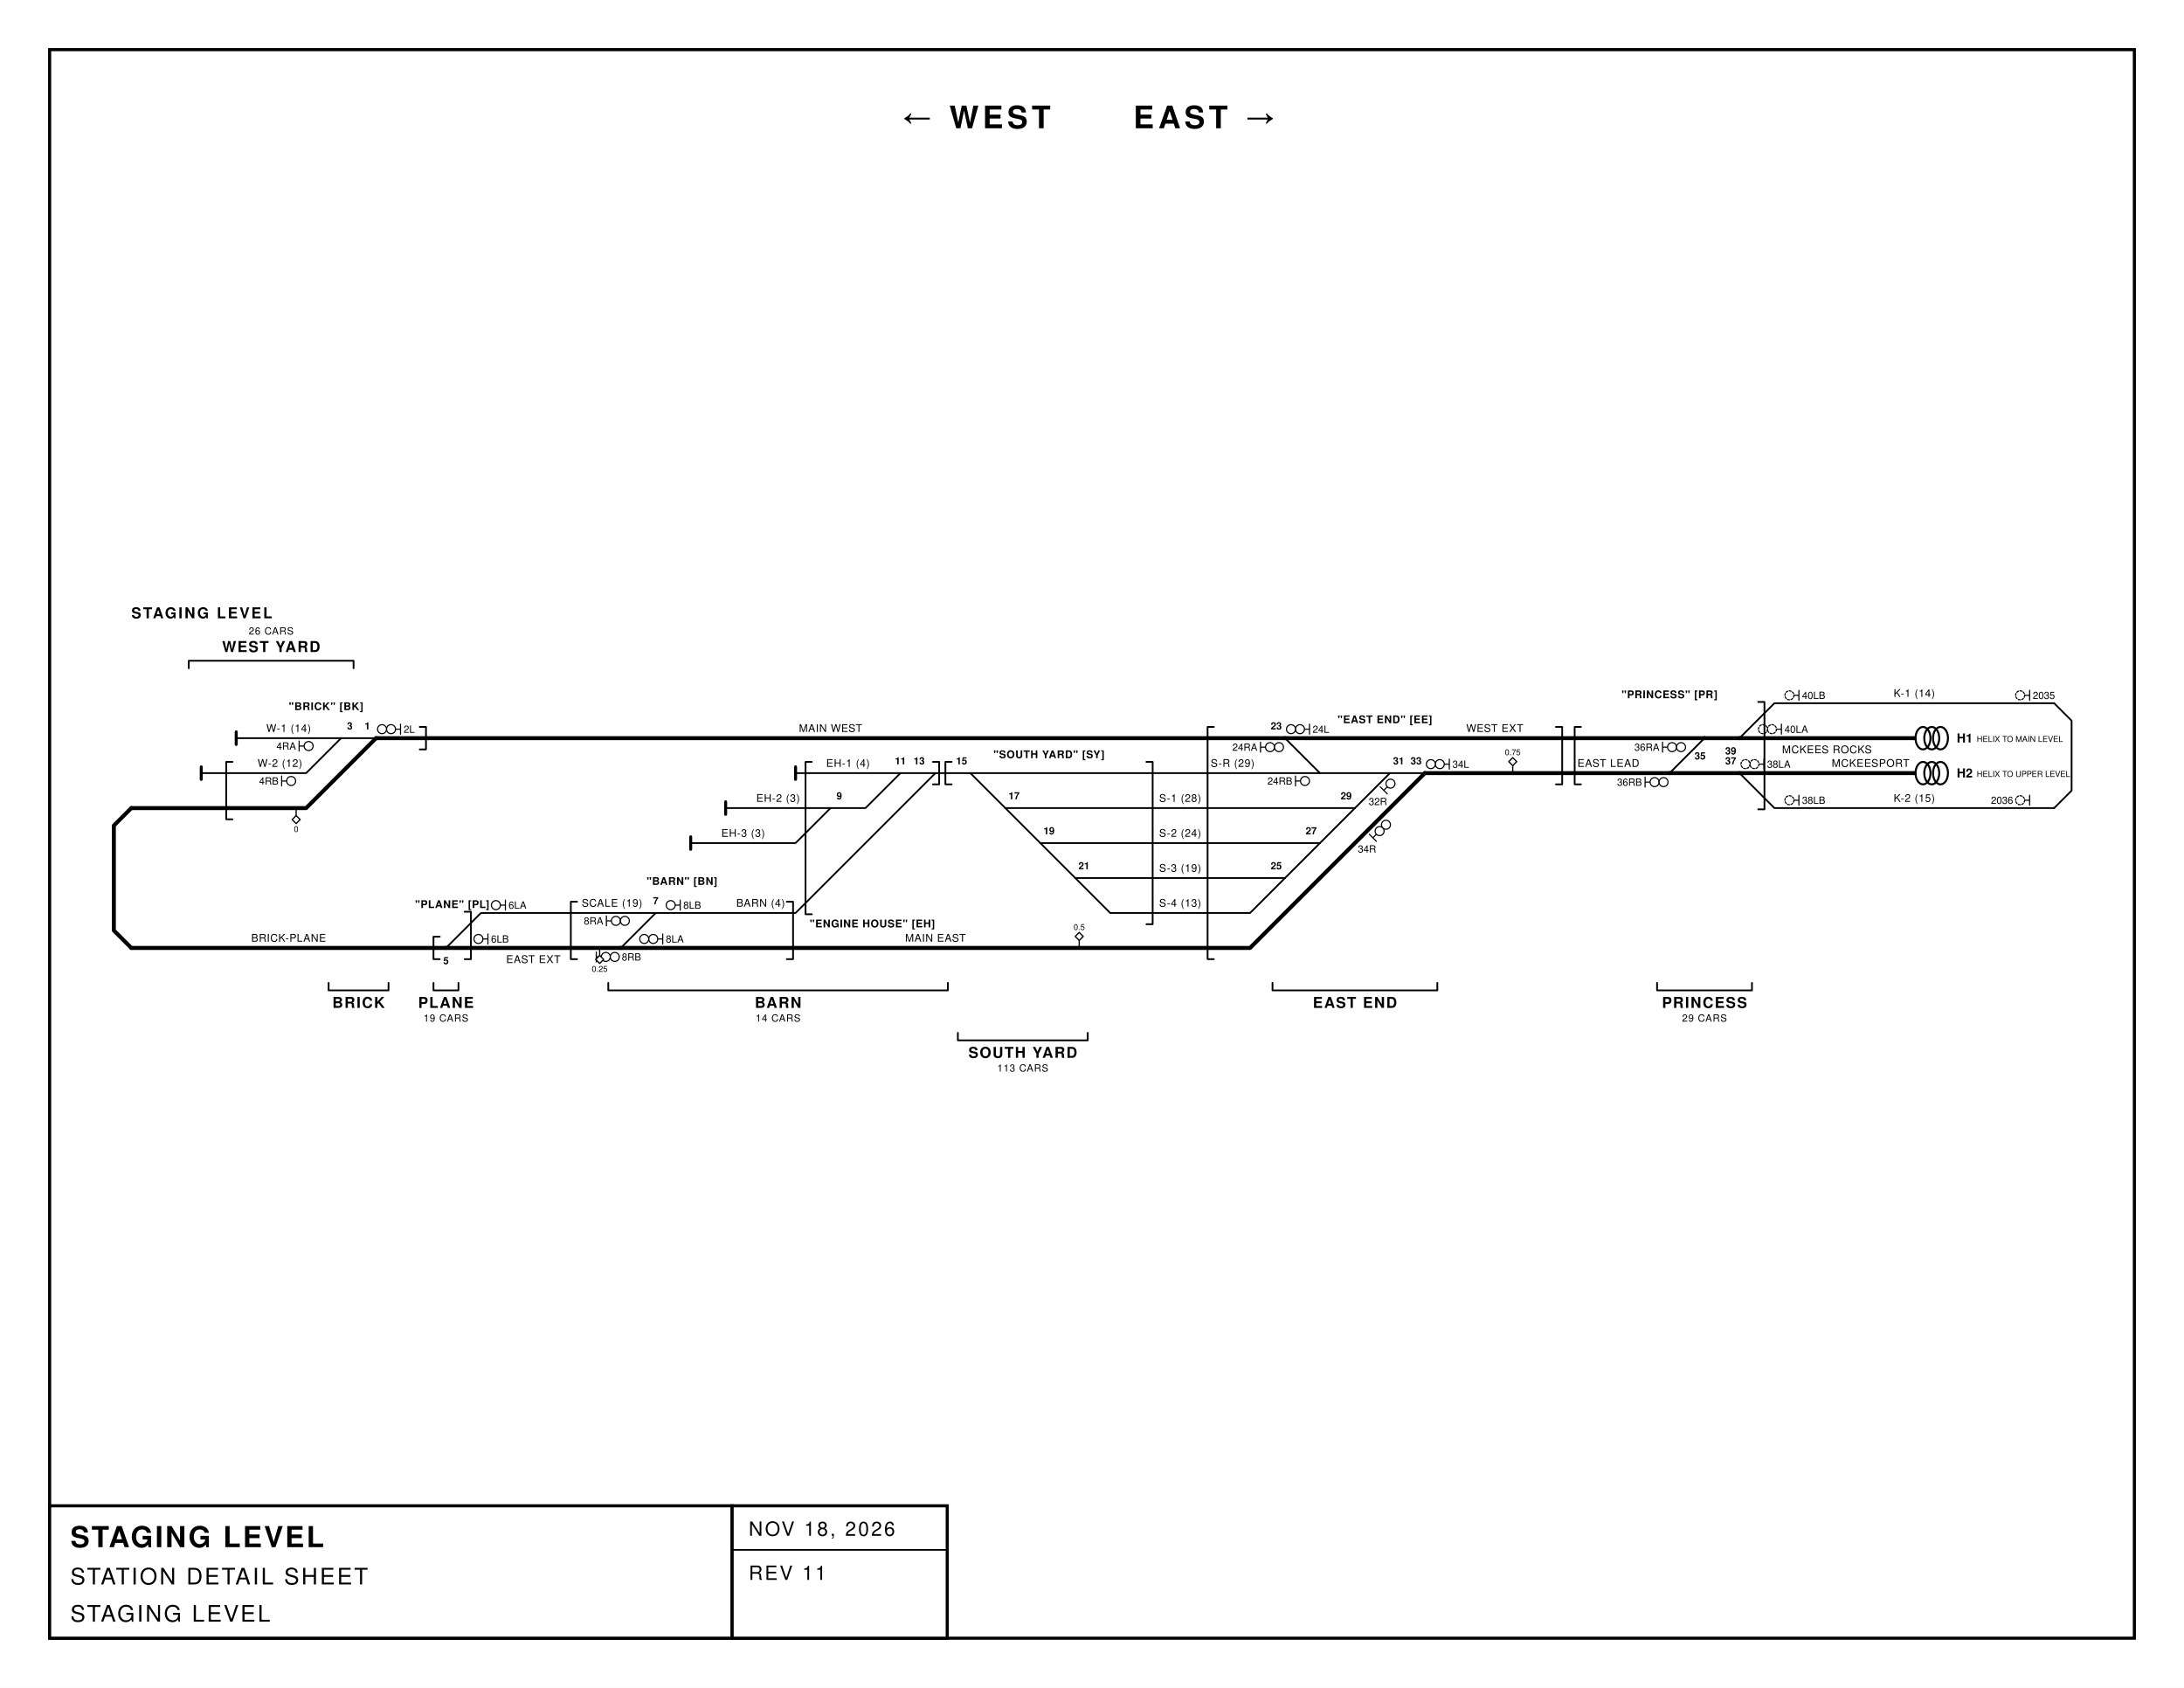
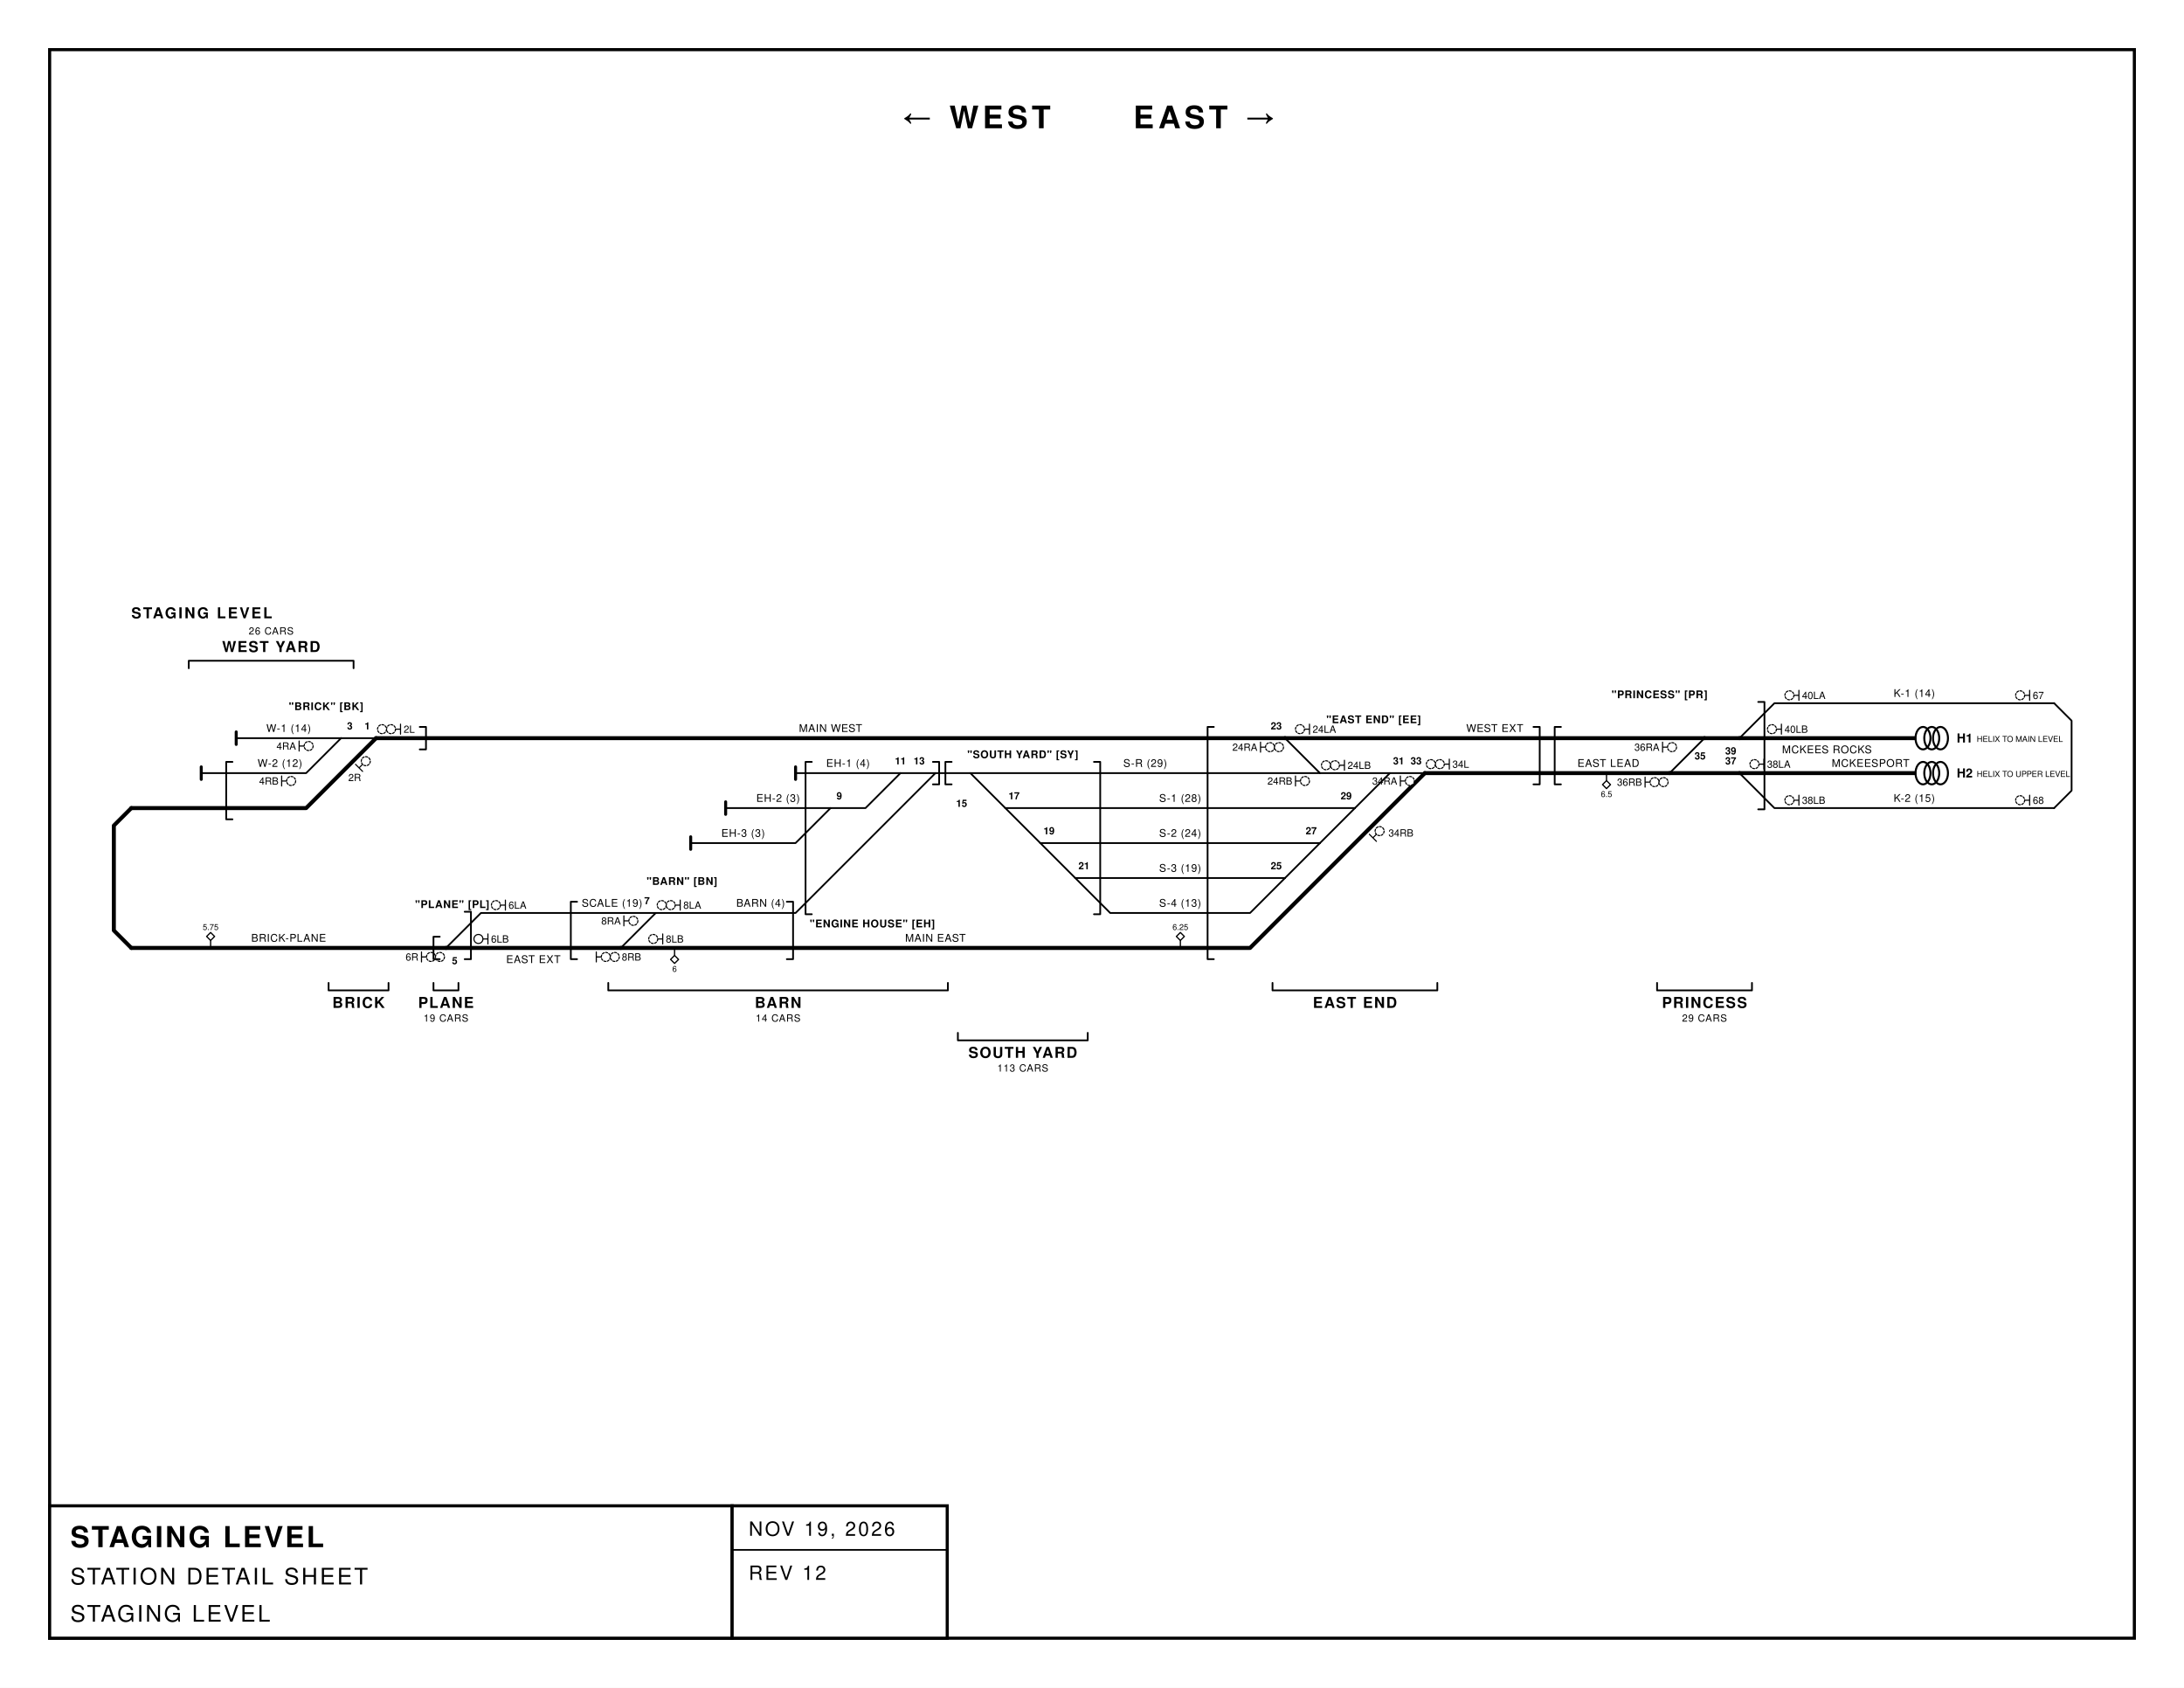
<svg xmlns="http://www.w3.org/2000/svg" viewBox="0 0 1056 816" width="1056" height="816" font-family="'Helvetica Neue',Helvetica,Arial,sans-serif">
  <rect width="1056" height="816" fill="#fff" />
  <rect x="24" y="24" width="1008" height="768" fill="none" stroke="#000" stroke-width="1.5" />
  <g transform="translate(63.5,296.5) scale(0.6037)" fill="none" stroke="#000" stroke-linecap="round" stroke-linejoin="round">
    <path d="M1008.0,128.0 L1036.0,128.0" stroke-width="1.4" />
    <path d="M952.0,128.0 L1008.0,128.0" stroke-width="1.4" />
    <path d="M1260.0,100.0 L1288.0,100.0" stroke-width="3.2" />
    <path d="M924.0,100.0 L1260.0,100.0" stroke-width="3.2" />
    <path d="M1232.0,128.0 L1260.0,100.0" stroke-width="1.4" />
    <path d="M1288.0,100.0 L1428.0,100.0" stroke-width="3.2" />
    <path d="M1288.0,100.0 L1316.0,72.0 L1540.0,72.0" stroke-width="1.4" />
    <path d="M1288.0,128.0 L1316.0,156.0 L1540.0,156.0" stroke-width="1.4" />
    <path d="M924.0,100.0 L952.0,128.0" stroke-width="1.4" />
    <path d="M924.0,212.0 L952.0,184.0" stroke-width="1.4" />
    <path d="M980.0,156.0 L1008.0,128.0" stroke-width="1.4" />
    <path d="M756.0,212.0 L784.0,240.0 L896.0,240.0 L924.0,212.0" stroke-width="1.4" />
    <path d="M756.0,212.0 L924.0,212.0" stroke-width="1.4" />
    <path d="M700.0,156.0 L728.0,184.0" stroke-width="1.4" />
    <path d="M700.0,156.0 L980.0,156.0" stroke-width="1.4" />
    <path d="M728.0,184.0 L756.0,212.0" stroke-width="1.4" />
    <path d="M1232.0,128.0 L1288.0,128.0" stroke-width="3.2" />
    <path d="M1288.0,128.0 L1428.0,128.0" stroke-width="3.2" />
    <path d="M952.0,184.0 L980.0,156.0" stroke-width="1.4" />
    <path d="M1036.0,128.0 L1232.0,128.0" stroke-width="3.2" />
    <path d="M728.0,184.0 L952.0,184.0" stroke-width="1.4" />
    <path d="M168.0,100.0 L196.0,100.0" stroke-width="1.4" />
    <path d="M252.0,268.0 L392.0,268.0" stroke-width="3.2" />
    <path d="M392.0,268.0 L896.0,268.0 L1036.0,128.0" stroke-width="3.2" />
    <path d="M0.0,268.0 L252.0,268.0" stroke-width="3.2" />
    <path d="M0.0,156.0 L140.0,156.0 L196.0,100.0" stroke-width="3.2" />
    <path d="M84.0,100.0 L168.0,100.0" stroke-width="1.4" />
    <path d="M56.0,128.0 L140.0,128.0 L168.0,100.0" stroke-width="1.4" />
    <path d="M252.0,268.0 L280.0,240.0 L420.0,240.0" stroke-width="1.4" />
    <path d="M420.0,240.0 L532.0,240.0 L644.0,128.0" stroke-width="1.4" />
    <path d="M644.0,128.0 L672.0,128.0" stroke-width="1.4" />
    <path d="M672.0,128.0 L952.0,128.0" stroke-width="1.4" />
    <path d="M672.0,128.0 L700.0,156.0" stroke-width="1.4" />
    <path d="M196.0,100.0 L924.0,100.0" stroke-width="3.2" />
    <path d="M616.0,128.0 L644.0,128.0" stroke-width="1.4" />
    <path d="M532.0,128.0 L616.0,128.0" stroke-width="1.4" />
    <path d="M560.0,156.0 L588.0,156.0 L616.0,128.0" stroke-width="1.4" />
    <path d="M476.0,156.0 L560.0,156.0" stroke-width="1.4" />
    <path d="M448.0,184.0 L532.0,184.0 L560.0,156.0" stroke-width="1.4" />
    <path d="M392.0,268.0 L420.0,240.0" stroke-width="1.4" />
    <path d="M1540.0,72.0 L1554.0,86.0 L1554.0,142.0 L1540.0,156.0" stroke-width="1.4" />
    <path d="M0.0,156.0 L-14.0,170.0 L-14.0,254.0 L0.0,268.0" stroke-width="3.2" />
    <ellipse cx="1435.0" cy="100.0" rx="6" ry="9" stroke-width="1.6" />
    <ellipse cx="1442.0" cy="100.0" rx="6" ry="9" stroke-width="1.6" />
    <ellipse cx="1449.0" cy="100.0" rx="6" ry="9" stroke-width="1.6" />
    <ellipse cx="1435.0" cy="128.0" rx="6" ry="9" stroke-width="1.6" />
    <ellipse cx="1442.0" cy="128.0" rx="6" ry="9" stroke-width="1.6" />
    <ellipse cx="1449.0" cy="128.0" rx="6" ry="9" stroke-width="1.6" />
    <path d="M84.0,95.0 L84.0,105.0" stroke-width="2.4" />
    <path d="M56.0,123.0 L56.0,133.0" stroke-width="2.4" />
    <path d="M532.0,123.0 L532.0,133.0" stroke-width="2.4" />
    <path d="M476.0,151.0 L476.0,161.0" stroke-width="2.4" />
    <path d="M448.0,179.0 L448.0,189.0" stroke-width="2.4" />
    <path d="M158.0,296 L158.0,302 L206.0,302 L206.0,296" stroke-width="1.4" />
    <path d="M46.0,44 L46.0,38 L178.0,38 L178.0,44" stroke-width="1.4" />
    <path d="M242.0,296 L242.0,302 L262.0,302 L262.0,296" stroke-width="1.4" />
    <path d="M382.0,296 L382.0,302 L654.0,302 L654.0,296" stroke-width="1.4" />
    <path d="M662.0,336 L662.0,342 L766.0,342 L766.0,336" stroke-width="1.4" />
    <path d="M914.0,296 L914.0,302 L1046.0,302 L1046.0,296" stroke-width="1.4" />
    <path d="M1222.0,296 L1222.0,302 L1298.0,302 L1298.0,296" stroke-width="1.4" />
    <path d="M215.6,88.8 L215.6,96.8 M215.6,92.8 L211.6,92.8" stroke-width="0.9" />
-     <circle cx="208.0" cy="92.8" r="3.6" stroke-width="0.9" fill="#fff" />
-     <circle cx="200.8" cy="92.8" r="3.6" stroke-width="0.9" fill="#fff" />
+     <circle cx="208.0" cy="92.8" r="3.6" stroke-width="0.9" fill="#fff" stroke-dasharray="1.6 1.2" />
+     <circle cx="200.8" cy="92.8" r="3.6" stroke-width="0.9" fill="#fff" stroke-dasharray="1.6 1.2" />
+     <g transform="translate(182.4,123.8) rotate(-45.0)">
+       <path d="M0,-4.0 L0,4.0 M0,0 L4.0,0" stroke-width="0.9" />
+       <circle cx="7.6" cy="0" r="3.6" stroke-width="0.9" fill="#fff" stroke-dasharray="1.6 1.2" />
+     </g>
    <path d="M134.4,102.3 L134.4,110.3 M134.4,106.3 L138.4,106.3" stroke-width="0.9" />
-     <circle cx="142.0" cy="106.3" r="3.6" stroke-width="0.9" fill="#fff" />
+     <circle cx="142.0" cy="106.3" r="3.6" stroke-width="0.9" fill="#fff" stroke-dasharray="1.6 1.2" />
    <path d="M120.4,130.3 L120.4,138.3 M120.4,134.3 L124.4,134.3" stroke-width="0.9" />
-     <circle cx="128.0" cy="134.3" r="3.6" stroke-width="0.9" fill="#fff" />
+     <circle cx="128.0" cy="134.3" r="3.6" stroke-width="0.9" fill="#fff" stroke-dasharray="1.6 1.2" />
    <path d="M299.6,229.7 L299.6,237.7 M299.6,233.7 L295.6,233.7" stroke-width="0.9" />
-     <circle cx="292.0" cy="233.7" r="3.6" stroke-width="0.9" fill="#fff" />
+     <circle cx="292.0" cy="233.7" r="3.6" stroke-width="0.9" fill="#fff" stroke-dasharray="1.6 1.2" />
    <path d="M285.6,256.8 L285.6,264.8 M285.6,260.8 L281.6,260.8" stroke-width="0.9" />
    <circle cx="278.0" cy="260.8" r="3.6" stroke-width="0.9" fill="#fff" />
+     <path d="M232.4,271.2 L232.4,279.2 M232.4,275.2 L236.4,275.2" stroke-width="0.9" />
+     <circle cx="240.0" cy="275.2" r="3.6" stroke-width="0.9" fill="#fff" stroke-dasharray="1.6 1.2" />
+     <circle cx="247.2" cy="275.2" r="3.6" stroke-width="0.9" fill="#fff" stroke-dasharray="1.6 1.2" />
+     <path d="M439.6,229.7 L439.6,237.7 M439.6,233.7 L435.6,233.7" stroke-width="0.9" />
+     <circle cx="432.0" cy="233.7" r="3.6" stroke-width="0.9" fill="#fff" stroke-dasharray="1.6 1.2" />
+     <circle cx="424.8" cy="233.7" r="3.6" stroke-width="0.9" fill="#fff" stroke-dasharray="1.6 1.2" />
    <path d="M425.6,256.8 L425.6,264.8 M425.6,260.8 L421.6,260.8" stroke-width="0.9" />
-     <circle cx="418.0" cy="260.8" r="3.6" stroke-width="0.9" fill="#fff" />
-     <circle cx="410.8" cy="260.8" r="3.6" stroke-width="0.9" fill="#fff" />
-     <path d="M439.6,229.7 L439.6,237.7 M439.6,233.7 L435.6,233.7" stroke-width="0.9" />
-     <circle cx="432.0" cy="233.7" r="3.6" stroke-width="0.9" fill="#fff" />
-     <path d="M380.5,242.3 L380.5,250.3 M380.5,246.3 L384.5,246.3" stroke-width="0.9" />
-     <circle cx="388.1" cy="246.3" r="3.6" stroke-width="0.9" fill="#fff" />
-     <circle cx="395.3" cy="246.3" r="3.6" stroke-width="0.9" fill="#fff" />
+     <circle cx="418.0" cy="260.8" r="3.6" stroke-width="0.9" fill="#fff" stroke-dasharray="1.6 1.2" />
+     <path d="M394.5,242.3 L394.5,250.3 M394.5,246.3 L398.5,246.3" stroke-width="0.9" />
+     <circle cx="402.1" cy="246.3" r="3.6" stroke-width="0.9" fill="#fff" stroke-dasharray="1.6 1.2" />
    <path d="M372.4,271.2 L372.4,279.2 M372.4,275.2 L376.4,275.2" stroke-width="0.9" />
-     <circle cx="380.0" cy="275.2" r="3.6" stroke-width="0.9" fill="#fff" />
-     <circle cx="387.2" cy="275.2" r="3.6" stroke-width="0.9" fill="#fff" />
+     <circle cx="380.0" cy="275.2" r="3.6" stroke-width="0.9" fill="#fff" stroke-dasharray="1.6 1.2" />
+     <circle cx="387.2" cy="275.2" r="3.6" stroke-width="0.9" fill="#fff" stroke-dasharray="1.6 1.2" />
    <path d="M943.6,88.8 L943.6,96.8 M943.6,92.8 L939.6,92.8" stroke-width="0.9" />
-     <circle cx="936.0" cy="92.8" r="3.6" stroke-width="0.9" fill="#fff" />
-     <circle cx="928.8" cy="92.8" r="3.6" stroke-width="0.9" fill="#fff" />
+     <circle cx="936.0" cy="92.8" r="3.6" stroke-width="0.9" fill="#fff" stroke-dasharray="1.6 1.2" />
+     <path d="M971.6,117.7 L971.6,125.7 M971.6,121.7 L967.6,121.7" stroke-width="0.9" />
+     <circle cx="964.0" cy="121.7" r="3.6" stroke-width="0.9" fill="#fff" stroke-dasharray="1.6 1.2" />
+     <circle cx="956.8" cy="121.7" r="3.6" stroke-width="0.9" fill="#fff" stroke-dasharray="1.6 1.2" />
    <path d="M904.4,103.2 L904.4,111.2 M904.4,107.2 L908.4,107.2" stroke-width="0.9" />
-     <circle cx="912.0" cy="107.2" r="3.6" stroke-width="0.9" fill="#fff" />
-     <circle cx="919.2" cy="107.2" r="3.6" stroke-width="0.9" fill="#fff" />
+     <circle cx="912.0" cy="107.2" r="3.6" stroke-width="0.9" fill="#fff" stroke-dasharray="1.6 1.2" />
+     <circle cx="919.2" cy="107.2" r="3.6" stroke-width="0.9" fill="#fff" stroke-dasharray="1.6 1.2" />
    <path d="M932.4,130.3 L932.4,138.3 M932.4,134.3 L936.4,134.3" stroke-width="0.9" />
-     <circle cx="940.0" cy="134.3" r="3.6" stroke-width="0.9" fill="#fff" />
-     <g transform="translate(1003.1,141.8) rotate(-45.0)">
-       <path d="M0,-4.0 L0,4.0 M0,0 L4.0,0" stroke-width="0.9" />
-       <circle cx="7.6" cy="0" r="3.6" stroke-width="0.9" fill="#fff" />
-     </g>
+     <circle cx="940.0" cy="134.3" r="3.6" stroke-width="0.9" fill="#fff" stroke-dasharray="1.6 1.2" />
    <path d="M1055.6,116.8 L1055.6,124.8 M1055.6,120.8 L1051.6,120.8" stroke-width="0.9" />
-     <circle cx="1048.0" cy="120.8" r="3.6" stroke-width="0.9" fill="#fff" />
-     <circle cx="1040.8" cy="120.8" r="3.6" stroke-width="0.9" fill="#fff" />
+     <circle cx="1048.0" cy="120.8" r="3.6" stroke-width="0.9" fill="#fff" stroke-dasharray="1.6 1.2" />
+     <circle cx="1040.8" cy="120.8" r="3.6" stroke-width="0.9" fill="#fff" stroke-dasharray="1.6 1.2" />
+     <path d="M1016.4,130.3 L1016.4,138.3 M1016.4,134.3 L1020.4,134.3" stroke-width="0.9" />
+     <circle cx="1024.0" cy="134.3" r="3.6" stroke-width="0.9" fill="#fff" stroke-dasharray="1.6 1.2" />
    <g transform="translate(994.4,179.8) rotate(-45.0)">
      <path d="M0,-4.0 L0,4.0 M0,0 L4.0,0" stroke-width="0.9" />
-       <circle cx="7.6" cy="0" r="3.6" stroke-width="0.9" fill="#fff" />
-       <circle cx="14.8" cy="0" r="3.6" stroke-width="0.9" fill="#fff" />
+       <circle cx="7.6" cy="0" r="3.6" stroke-width="0.9" fill="#fff" stroke-dasharray="1.6 1.2" />
    </g>
    <path d="M1226.4,103.2 L1226.4,111.2 M1226.4,107.2 L1230.4,107.2" stroke-width="0.9" />
-     <circle cx="1234.0" cy="107.2" r="3.6" stroke-width="0.9" fill="#fff" />
-     <circle cx="1241.2" cy="107.2" r="3.6" stroke-width="0.9" fill="#fff" />
+     <circle cx="1234.0" cy="107.2" r="3.6" stroke-width="0.9" fill="#fff" stroke-dasharray="1.6 1.2" />
    <path d="M1212.4,131.2 L1212.4,139.2 M1212.4,135.2 L1216.4,135.2" stroke-width="0.9" />
-     <circle cx="1220.0" cy="135.2" r="3.6" stroke-width="0.9" fill="#fff" />
-     <circle cx="1227.2" cy="135.2" r="3.6" stroke-width="0.9" fill="#fff" />
+     <circle cx="1220.0" cy="135.2" r="3.6" stroke-width="0.9" fill="#fff" stroke-dasharray="1.6 1.2" />
+     <circle cx="1227.2" cy="135.2" r="3.6" stroke-width="0.9" fill="#fff" stroke-dasharray="1.6 1.2" />
    <path d="M1307.6,116.8 L1307.6,124.8 M1307.6,120.8 L1303.6,120.8" stroke-width="0.9" />
    <circle cx="1300.0" cy="120.8" r="3.6" stroke-width="0.9" fill="#fff" stroke-dasharray="1.6 1.2" />
-     <circle cx="1292.8" cy="120.8" r="3.6" stroke-width="0.9" fill="#fff" stroke-dasharray="1.6 1.2" />
    <path d="M1335.6,145.7 L1335.6,153.7 M1335.6,149.7 L1331.6,149.7" stroke-width="0.9" />
    <circle cx="1328.0" cy="149.7" r="3.6" stroke-width="0.9" fill="#fff" stroke-dasharray="1.6 1.2" />
+     <path d="M1335.6,61.7 L1335.6,69.7 M1335.6,65.7 L1331.6,65.7" stroke-width="0.9" />
+     <circle cx="1328.0" cy="65.7" r="3.6" stroke-width="0.9" fill="#fff" stroke-dasharray="1.6 1.2" />
    <path d="M1321.6,88.8 L1321.6,96.8 M1321.6,92.8 L1317.6,92.8" stroke-width="0.9" />
    <circle cx="1314.0" cy="92.8" r="3.6" stroke-width="0.9" fill="#fff" stroke-dasharray="1.6 1.2" />
-     <circle cx="1306.8" cy="92.8" r="3.6" stroke-width="0.9" fill="#fff" stroke-dasharray="1.6 1.2" />
-     <path d="M1335.6,61.7 L1335.6,69.7 M1335.6,65.7 L1331.6,65.7" stroke-width="0.9" />
-     <circle cx="1328.0" cy="65.7" r="3.6" stroke-width="0.9" fill="#fff" stroke-dasharray="1.6 1.2" />
    <path d="M1520.4,61.7 L1520.4,69.7 M1520.4,65.7 L1516.4,65.7" stroke-width="0.9" />
    <circle cx="1512.8" cy="65.7" r="3.6" stroke-width="0.9" fill="#fff" stroke-dasharray="1.6 1.2" />
    <path d="M1520.4,145.7 L1520.4,153.7 M1520.4,149.7 L1516.4,149.7" stroke-width="0.9" />
    <circle cx="1512.8" cy="149.7" r="3.6" stroke-width="0.9" fill="#fff" stroke-dasharray="1.6 1.2" />
    <path d="M81.0,119.0 L76.0,119.0 L76.0,165.0 L81.0,165.0" stroke-width="1.4" />
    <path d="M231.0,91.0 L236.0,91.0 L236.0,109.0 L231.0,109.0" stroke-width="1.4" />
    <path d="M247.0,259.0 L242.0,259.0 L242.0,277.0 L247.0,277.0" stroke-width="1.4" />
    <path d="M267.0,239.0 L272.0,239.0 L272.0,277.0 L267.0,277.0" stroke-width="1.4" />
    <path d="M357.0,231.0 L352.0,231.0 L352.0,277.0 L357.0,277.0" stroke-width="1.4" />
    <path d="M525.0,231.0 L530.0,231.0 L530.0,277.0 L525.0,277.0" stroke-width="1.4" />
    <path d="M657.0,119.0 L652.0,119.0 L652.0,137.0 L657.0,137.0" stroke-width="1.4" />
-     <path d="M813.0,119.0 L818.0,119.0 L818.0,249.0 L813.0,249.0" stroke-width="1.4" />
+     <path d="M771.0,119.0 L776.0,119.0 L776.0,241.0 L771.0,241.0" stroke-width="1.4" />
    <path d="M867.0,91.0 L862.0,91.0 L862.0,277.0 L867.0,277.0" stroke-width="1.4" />
-     <path d="M1141.0,91.0 L1146.0,91.0 L1146.0,137.0 L1141.0,137.0" stroke-width="1.4" />
-     <path d="M1161.0,91.0 L1156.0,91.0 L1156.0,137.0 L1161.0,137.0" stroke-width="1.4" />
+     <path d="M1123.0,91.0 L1128.0,91.0 L1128.0,137.0 L1123.0,137.0" stroke-width="1.4" />
+     <path d="M1145.0,91.0 L1140.0,91.0 L1140.0,137.0 L1145.0,137.0" stroke-width="1.4" />
    <path d="M1303.0,71.0 L1308.0,71.0 L1308.0,157.0 L1303.0,157.0" stroke-width="1.4" />
    <path d="M545.0,119.0 L540.0,119.0 L540.0,241.0 L545.0,241.0" stroke-width="1.4" />
    <path d="M642.0,119.0 L647.0,119.0 L647.0,137.0 L642.0,137.0" stroke-width="1.4" />
-     <path d="M375.1,268.0 L375.1,274.0" stroke-width="1" />
-     <path d="M375.1,274.0 L378.3,277.2 L375.1,280.4 L371.9,277.2 Z" stroke-width="1" fill="#fff" />
-     <path d="M132.0,156.0 L132.0,162.0" stroke-width="1" />
-     <path d="M132.0,162.0 L135.2,165.2 L132.0,168.4 L128.8,165.2 Z" stroke-width="1" fill="#fff" />
-     <path d="M1106.4,128.0 L1106.4,122.0" stroke-width="1" />
-     <path d="M1106.4,115.6 L1109.6,118.8 L1106.4,122.0 L1103.2,118.8 Z" stroke-width="1" fill="#fff" />
-     <path d="M759.2,268.0 L759.2,262.0" stroke-width="1" />
-     <path d="M759.2,255.6 L762.4,258.8 L759.2,262.0 L756.0,258.8 Z" stroke-width="1" fill="#fff" />
+     <path d="M1181.5,128.0 L1181.5,134.0" stroke-width="1" />
+     <path d="M1181.5,134.0 L1184.7,137.2 L1181.5,140.4 L1178.3,137.2 Z" stroke-width="1" fill="#fff" />
+     <path d="M435.1,268.0 L435.1,274.0" stroke-width="1" />
+     <path d="M435.1,274.0 L438.3,277.2 L435.1,280.4 L431.9,277.2 Z" stroke-width="1" fill="#fff" />
+     <path d="M840.2,268.0 L840.2,262.0" stroke-width="1" />
+     <path d="M840.2,255.6 L843.4,258.8 L840.2,262.0 L837.0,258.8 Z" stroke-width="1" fill="#fff" />
+     <path d="M63.5,268.0 L63.5,262.0" stroke-width="1" />
+     <path d="M63.5,255.6 L66.7,258.8 L63.5,262.0 L60.3,258.8 Z" stroke-width="1" fill="#fff" />
    <text x="0.0" y="4.0" font-size="12" text-anchor="start" font-weight="bold" fill="#000" stroke="none" letter-spacing="1.5">STAGING LEVEL</text>
    <text x="1462.0" y="103.5" font-size="10" text-anchor="start" font-weight="bold" fill="#000" stroke="none">H1</text>
    <text x="1478.0" y="103.0" font-size="6.5" text-anchor="start" font-weight="normal" fill="#000" stroke="none">HELIX TO MAIN LEVEL</text>
    <text x="1462.0" y="131.5" font-size="10" text-anchor="start" font-weight="bold" fill="#000" stroke="none">H2</text>
    <text x="1478.0" y="131.0" font-size="6.5" text-anchor="start" font-weight="normal" fill="#000" stroke="none">HELIX TO UPPER LEVEL</text>
    <text x="182.0" y="316.0" font-size="12" text-anchor="middle" font-weight="bold" fill="#000" stroke="none" letter-spacing="1">BRICK</text>
    <text x="112.0" y="31.0" font-size="12" text-anchor="middle" font-weight="bold" fill="#000" stroke="none" letter-spacing="1">WEST YARD</text>
    <text x="112.0" y="17.0" font-size="8" text-anchor="middle" font-weight="normal" fill="#000" stroke="none" letter-spacing="0.5">26 CARS</text>
    <text x="252.0" y="316.0" font-size="12" text-anchor="middle" font-weight="bold" fill="#000" stroke="none" letter-spacing="1">PLANE</text>
    <text x="252.0" y="327.0" font-size="8" text-anchor="middle" font-weight="normal" fill="#000" stroke="none" letter-spacing="0.5">19 CARS</text>
    <text x="518.0" y="316.0" font-size="12" text-anchor="middle" font-weight="bold" fill="#000" stroke="none" letter-spacing="1">BARN</text>
    <text x="518.0" y="327.0" font-size="8" text-anchor="middle" font-weight="normal" fill="#000" stroke="none" letter-spacing="0.5">14 CARS</text>
    <text x="714.0" y="356.0" font-size="12" text-anchor="middle" font-weight="bold" fill="#000" stroke="none" letter-spacing="1">SOUTH YARD</text>
    <text x="714.0" y="367.0" font-size="8" text-anchor="middle" font-weight="normal" fill="#000" stroke="none" letter-spacing="0.5">113 CARS</text>
    <text x="980.0" y="316.0" font-size="12" text-anchor="middle" font-weight="bold" fill="#000" stroke="none" letter-spacing="1">EAST END</text>
    <text x="1260.0" y="316.0" font-size="12" text-anchor="middle" font-weight="bold" fill="#000" stroke="none" letter-spacing="1">PRINCESS</text>
    <text x="1260.0" y="327.0" font-size="8" text-anchor="middle" font-weight="normal" fill="#000" stroke="none" letter-spacing="0.5">29 CARS</text>
+     <text x="1013.9" y="137.2" font-size="8" text-anchor="end" font-weight="normal" fill="#000" stroke="none">34RA</text>
    <text x="1358.0" y="112.1" font-size="8.5" text-anchor="middle" font-weight="normal" fill="#000" stroke="none" letter-spacing="0.4">MCKEES ROCKS</text>
    <text x="131.9" y="109.2" font-size="8" text-anchor="end" font-weight="normal" fill="#000" stroke="none">4RA</text>
    <text x="288.1" y="263.7" font-size="8" text-anchor="start" font-weight="normal" fill="#000" stroke="none">6LB</text>
    <text x="322.0" y="280.1" font-size="8.5" text-anchor="middle" font-weight="normal" fill="#000" stroke="none" letter-spacing="0.4">EAST EXT</text>
-     <text x="428.1" y="263.7" font-size="8" text-anchor="start" font-weight="normal" fill="#000" stroke="none">8LA</text>
-     <text x="378.0" y="249.2" font-size="8" text-anchor="end" font-weight="normal" fill="#000" stroke="none">8RA</text>
-     <text x="375.1" y="287.1" font-size="6.5" text-anchor="middle" font-weight="normal" fill="#000" stroke="none">0.25</text>
+     <text x="428.1" y="263.7" font-size="8" text-anchor="start" font-weight="normal" fill="#000" stroke="none">8LB</text>
+     <text x="392.0" y="249.2" font-size="8" text-anchor="end" font-weight="normal" fill="#000" stroke="none">8RA</text>
+     <text x="1223.9" y="110.1" font-size="8" text-anchor="end" font-weight="normal" fill="#000" stroke="none">36RA</text>
+     <text x="1324.1" y="95.7" font-size="8" text-anchor="start" font-weight="normal" fill="#000" stroke="none">40LB</text>
+     <text x="259.0" y="281.0" font-size="8" text-anchor="middle" font-weight="bold" fill="#000" stroke="none">5</text>
+     <text x="119.0" y="123.0" font-size="8.5" text-anchor="middle" font-weight="normal" fill="#000" stroke="none" letter-spacing="0.4">W-2 (12)</text>
+     <text x="229.9" y="278.1" font-size="8" text-anchor="end" font-weight="normal" fill="#000" stroke="none">6R</text>
    <text x="392.8" y="278.1" font-size="8" text-anchor="start" font-weight="normal" fill="#000" stroke="none">8RB</text>
-     <text x="1223.9" y="110.1" font-size="8" text-anchor="end" font-weight="normal" fill="#000" stroke="none">36RA</text>
-     <text x="1324.1" y="95.7" font-size="8" text-anchor="start" font-weight="normal" fill="#000" stroke="none">40LA</text>
-     <text x="840.0" y="235.0" font-size="8.5" text-anchor="middle" font-weight="normal" fill="#000" stroke="none" letter-spacing="0.4">S-4 (13)</text>
-     <text x="119.0" y="123.0" font-size="8.5" text-anchor="middle" font-weight="normal" fill="#000" stroke="none" letter-spacing="0.4">W-2 (12)</text>
+     <text x="974.1" y="124.6" font-size="8" text-anchor="start" font-weight="normal" fill="#000" stroke="none">24LB</text>
    <text x="901.9" y="110.1" font-size="8" text-anchor="end" font-weight="normal" fill="#000" stroke="none">24RA</text>
-     <text x="998.4" y="153.6" font-size="8" text-anchor="middle" font-weight="normal" fill="#000" stroke="none">32R</text>
+     <text x="1006.9" y="178.8" font-size="8" text-anchor="start" font-weight="normal" fill="#000" stroke="none">34RB</text>
    <text x="1310.1" y="123.7" font-size="8" text-anchor="start" font-weight="normal" fill="#000" stroke="none">38LA</text>
    <text x="1338.1" y="152.6" font-size="8" text-anchor="start" font-weight="normal" fill="#000" stroke="none">38LB</text>
-     <text x="1507.2" y="152.6" font-size="8" text-anchor="end" font-weight="normal" fill="#000" stroke="none">2036</text>
+     <text x="413.0" y="233.0" font-size="8" text-anchor="middle" font-weight="bold" fill="#000" stroke="none">7</text>
+     <text x="442.1" y="236.6" font-size="8" text-anchor="start" font-weight="normal" fill="#000" stroke="none">8LA</text>
    <text x="1393.0" y="123.0" font-size="8.5" text-anchor="middle" font-weight="normal" fill="#000" stroke="none" letter-spacing="0.4">MCKEESPORT</text>
+     <text x="385.0" y="235.0" font-size="8.5" text-anchor="middle" font-weight="normal" fill="#000" stroke="none" letter-spacing="0.4">SCALE (19)</text>
    <text x="218.1" y="95.7" font-size="8" text-anchor="start" font-weight="normal" fill="#000" stroke="none">2L</text>
    <text x="117.9" y="137.2" font-size="8" text-anchor="end" font-weight="normal" fill="#000" stroke="none">4RB</text>
    <text x="302.1" y="236.6" font-size="8" text-anchor="start" font-weight="normal" fill="#000" stroke="none">6LA</text>
-     <text x="442.1" y="236.6" font-size="8" text-anchor="start" font-weight="normal" fill="#000" stroke="none">8LB</text>
-     <text x="946.1" y="95.7" font-size="8" text-anchor="start" font-weight="normal" fill="#000" stroke="none">24L</text>
+     <text x="946.1" y="95.7" font-size="8" text-anchor="start" font-weight="normal" fill="#000" stroke="none">24LA</text>
    <text x="929.9" y="137.2" font-size="8" text-anchor="end" font-weight="normal" fill="#000" stroke="none">24RB</text>
    <text x="1058.1" y="123.7" font-size="8" text-anchor="start" font-weight="normal" fill="#000" stroke="none">34L</text>
    <text x="1209.9" y="138.1" font-size="8" text-anchor="end" font-weight="normal" fill="#000" stroke="none">36RB</text>
-     <text x="1338.1" y="68.6" font-size="8" text-anchor="start" font-weight="normal" fill="#000" stroke="none">40LB</text>
-     <text x="1522.9" y="68.6" font-size="8" text-anchor="start" font-weight="normal" fill="#000" stroke="none">2035</text>
+     <text x="1338.1" y="68.6" font-size="8" text-anchor="start" font-weight="normal" fill="#000" stroke="none">40LA</text>
+     <text x="1522.9" y="68.6" font-size="8" text-anchor="start" font-weight="normal" fill="#000" stroke="none">67</text>
+     <text x="1522.9" y="152.6" font-size="8" text-anchor="start" font-weight="normal" fill="#000" stroke="none">68</text>
    <text x="973.0" y="149.0" font-size="8" text-anchor="middle" font-weight="bold" fill="#000" stroke="none">29</text>
-     <text x="252.0" y="281.0" font-size="8" text-anchor="middle" font-weight="bold" fill="#000" stroke="none">5</text>
-     <text x="420.0" y="233.0" font-size="8" text-anchor="middle" font-weight="bold" fill="#000" stroke="none">7</text>
-     <text x="385.0" y="235.0" font-size="8.5" text-anchor="middle" font-weight="normal" fill="#000" stroke="none" letter-spacing="0.4">SCALE (19)</text>
    <text x="1183.0" y="123.0" font-size="8.5" text-anchor="middle" font-weight="normal" fill="#000" stroke="none" letter-spacing="0.4">EAST LEAD</text>
+     <text x="1181.5" y="147.1" font-size="6.5" text-anchor="middle" font-weight="normal" fill="#000" stroke="none">6.5</text>
    <text x="126.0" y="95.0" font-size="8.5" text-anchor="middle" font-weight="normal" fill="#000" stroke="none" letter-spacing="0.4">W-1 (14)</text>
    <text x="574.0" y="123.0" font-size="8.5" text-anchor="middle" font-weight="normal" fill="#000" stroke="none" letter-spacing="0.4">EH-1 (4)</text>
    <text x="518.0" y="151.0" font-size="8.5" text-anchor="middle" font-weight="normal" fill="#000" stroke="none" letter-spacing="0.4">EH-2 (3)</text>
-     <text x="132.0" y="175.1" font-size="6.5" text-anchor="middle" font-weight="normal" fill="#000" stroke="none">0</text>
    <text x="917.0" y="205.0" font-size="8" text-anchor="middle" font-weight="bold" fill="#000" stroke="none">25</text>
    <text x="945.0" y="177.0" font-size="8" text-anchor="middle" font-weight="bold" fill="#000" stroke="none">27</text>
    <text x="593.5" y="251.5" font-size="8.5" text-anchor="middle" font-weight="bold" fill="#000" stroke="none" letter-spacing="0.4">"ENGINE HOUSE" [EH]</text>
    <text x="504.0" y="235.0" font-size="8.5" text-anchor="middle" font-weight="normal" fill="#000" stroke="none" letter-spacing="0.4">BARN (4)</text>
+     <text x="189.0" y="93.0" font-size="8" text-anchor="middle" font-weight="bold" fill="#000" stroke="none">1</text>
    <text x="257.0" y="236.0" font-size="8.5" text-anchor="middle" font-weight="bold" fill="#000" stroke="none" letter-spacing="0.4">"PLANE" [PL]</text>
-     <text x="1092.0" y="95.0" font-size="8.5" text-anchor="middle" font-weight="normal" fill="#000" stroke="none" letter-spacing="0.4">WEST EXT</text>
+     <text x="840.0" y="235.0" font-size="8.5" text-anchor="middle" font-weight="normal" fill="#000" stroke="none" letter-spacing="0.4">S-4 (13)</text>
+     <text x="840.0" y="207.0" font-size="8.5" text-anchor="middle" font-weight="normal" fill="#000" stroke="none" letter-spacing="0.4">S-3 (19)</text>
+     <text x="840.0" y="179.0" font-size="8.5" text-anchor="middle" font-weight="normal" fill="#000" stroke="none" letter-spacing="0.4">S-2 (24)</text>
+     <text x="1281.0" y="113.0" font-size="8" text-anchor="middle" font-weight="bold" fill="#000" stroke="none">39</text>
+     <text x="1428.0" y="67.0" font-size="8.5" text-anchor="middle" font-weight="normal" fill="#000" stroke="none" letter-spacing="0.4">K-1 (14)</text>
    <text x="1428.0" y="151.0" font-size="8.5" text-anchor="middle" font-weight="normal" fill="#000" stroke="none" letter-spacing="0.4">K-2 (15)</text>
-     <text x="989.7" y="191.6" font-size="8" text-anchor="middle" font-weight="normal" fill="#000" stroke="none">34R</text>
-     <text x="1281.0" y="113.0" font-size="8" text-anchor="middle" font-weight="bold" fill="#000" stroke="none">39</text>
-     <text x="735.0" y="116.0" font-size="8.5" text-anchor="middle" font-weight="bold" fill="#000" stroke="none" letter-spacing="0.4">"SOUTH YARD" [SY]</text>
-     <text x="882.0" y="123.0" font-size="8.5" text-anchor="middle" font-weight="normal" fill="#000" stroke="none" letter-spacing="0.4">S-R (29)</text>
-     <text x="1428.0" y="67.0" font-size="8.5" text-anchor="middle" font-weight="normal" fill="#000" stroke="none" letter-spacing="0.4">K-1 (14)</text>
-     <text x="840.0" y="207.0" font-size="8.5" text-anchor="middle" font-weight="normal" fill="#000" stroke="none" letter-spacing="0.4">S-3 (19)</text>
+     <text x="644.0" y="263.0" font-size="8.5" text-anchor="middle" font-weight="normal" fill="#000" stroke="none" letter-spacing="0.4">MAIN EAST</text>
+     <text x="126.0" y="263.0" font-size="8.5" text-anchor="middle" font-weight="normal" fill="#000" stroke="none" letter-spacing="0.4">BRICK-PLANE</text>
    <text x="490.0" y="179.0" font-size="8.5" text-anchor="middle" font-weight="normal" fill="#000" stroke="none" letter-spacing="0.4">EH-3 (3)</text>
    <text x="1015.0" y="121.0" font-size="8" text-anchor="middle" font-weight="bold" fill="#000" stroke="none">31</text>
    <text x="1029.0" y="121.0" font-size="8" text-anchor="middle" font-weight="bold" fill="#000" stroke="none">33</text>
-     <text x="917.0" y="93.0" font-size="8" text-anchor="middle" font-weight="bold" fill="#000" stroke="none">23</text>
+     <text x="175.0" y="93.0" font-size="8" text-anchor="middle" font-weight="bold" fill="#000" stroke="none">3</text>
+     <text x="763.0" y="205.0" font-size="8" text-anchor="middle" font-weight="bold" fill="#000" stroke="none">21</text>
    <text x="631.0" y="121.0" font-size="8" text-anchor="middle" font-weight="bold" fill="#000" stroke="none">13</text>
    <text x="616.0" y="121.0" font-size="8" text-anchor="middle" font-weight="bold" fill="#000" stroke="none">11</text>
+     <text x="714.0" y="116.0" font-size="8.5" text-anchor="middle" font-weight="bold" fill="#000" stroke="none" letter-spacing="0.4">"SOUTH YARD" [SY]</text>
+     <text x="665.0" y="155.0" font-size="8" text-anchor="middle" font-weight="bold" fill="#000" stroke="none">15</text>
+     <text x="812.0" y="123.0" font-size="8.5" text-anchor="middle" font-weight="normal" fill="#000" stroke="none" letter-spacing="0.4">S-R (29)</text>
+     <text x="1092.0" y="95.0" font-size="8.5" text-anchor="middle" font-weight="normal" fill="#000" stroke="none" letter-spacing="0.4">WEST EXT</text>
+     <text x="840.0" y="151.0" font-size="8.5" text-anchor="middle" font-weight="normal" fill="#000" stroke="none" letter-spacing="0.4">S-1 (28)</text>
+     <text x="435.1" y="287.1" font-size="6.5" text-anchor="middle" font-weight="normal" fill="#000" stroke="none">6</text>
+     <text x="441.0" y="217.5" font-size="8.5" text-anchor="middle" font-weight="bold" fill="#000" stroke="none" letter-spacing="0.4">"BARN" [BN]</text>
+     <text x="178.9" y="134.4" font-size="8" text-anchor="middle" font-weight="normal" fill="#000" stroke="none">2R</text>
+     <text x="917.0" y="93.0" font-size="8" text-anchor="middle" font-weight="bold" fill="#000" stroke="none">23</text>
+     <text x="707.0" y="149.0" font-size="8" text-anchor="middle" font-weight="bold" fill="#000" stroke="none">17</text>
+     <text x="735.0" y="177.0" font-size="8" text-anchor="middle" font-weight="bold" fill="#000" stroke="none">19</text>
+     <text x="995.0" y="88.0" font-size="8.5" text-anchor="middle" font-weight="bold" fill="#000" stroke="none" letter-spacing="0.4">"EAST END" [EE]</text>
+     <text x="560.0" y="95.0" font-size="8.5" text-anchor="middle" font-weight="normal" fill="#000" stroke="none" letter-spacing="0.4">MAIN WEST</text>
+     <text x="1252.0" y="117.0" font-size="8" text-anchor="start" font-weight="bold" fill="#000" stroke="none">35</text>
+     <text x="1281.0" y="121.0" font-size="8" text-anchor="middle" font-weight="bold" fill="#000" stroke="none">37</text>
    <text x="156.0" y="77.5" font-size="8.5" text-anchor="middle" font-weight="bold" fill="#000" stroke="none" letter-spacing="0.4">"BRICK" [BK]</text>
-     <text x="441.0" y="217.5" font-size="8.5" text-anchor="middle" font-weight="bold" fill="#000" stroke="none" letter-spacing="0.4">"BARN" [BN]</text>
-     <text x="644.0" y="263.0" font-size="8.5" text-anchor="middle" font-weight="normal" fill="#000" stroke="none" letter-spacing="0.4">MAIN EAST</text>
-     <text x="126.0" y="263.0" font-size="8.5" text-anchor="middle" font-weight="normal" fill="#000" stroke="none" letter-spacing="0.4">BRICK-PLANE</text>
-     <text x="707.0" y="149.0" font-size="8" text-anchor="middle" font-weight="bold" fill="#000" stroke="none">17</text>
-     <text x="763.0" y="205.0" font-size="8" text-anchor="middle" font-weight="bold" fill="#000" stroke="none">21</text>
-     <text x="1281.0" y="121.0" font-size="8" text-anchor="middle" font-weight="bold" fill="#000" stroke="none">37</text>
-     <text x="735.0" y="177.0" font-size="8" text-anchor="middle" font-weight="bold" fill="#000" stroke="none">19</text>
-     <text x="189.0" y="93.0" font-size="8" text-anchor="middle" font-weight="bold" fill="#000" stroke="none">1</text>
-     <text x="1004.0" y="88.0" font-size="8.5" text-anchor="middle" font-weight="bold" fill="#000" stroke="none" letter-spacing="0.4">"EAST END" [EE]</text>
-     <text x="560.0" y="95.0" font-size="8.5" text-anchor="middle" font-weight="normal" fill="#000" stroke="none" letter-spacing="0.4">MAIN WEST</text>
-     <text x="175.0" y="93.0" font-size="8" text-anchor="middle" font-weight="bold" fill="#000" stroke="none">3</text>
-     <text x="665.0" y="121.0" font-size="8" text-anchor="middle" font-weight="bold" fill="#000" stroke="none">15</text>
-     <text x="1252.0" y="117.0" font-size="8" text-anchor="start" font-weight="bold" fill="#000" stroke="none">35</text>
-     <text x="840.0" y="151.0" font-size="8.5" text-anchor="middle" font-weight="normal" fill="#000" stroke="none" letter-spacing="0.4">S-1 (28)</text>
-     <text x="840.0" y="179.0" font-size="8.5" text-anchor="middle" font-weight="normal" fill="#000" stroke="none" letter-spacing="0.4">S-2 (24)</text>
+     <text x="840.2" y="253.6" font-size="6.5" text-anchor="middle" font-weight="normal" fill="#000" stroke="none">6.25</text>
    <text x="567.0" y="149.0" font-size="8" text-anchor="middle" font-weight="bold" fill="#000" stroke="none">9</text>
-     <text x="1232.0" y="68.0" font-size="8.5" text-anchor="middle" font-weight="bold" fill="#000" stroke="none" letter-spacing="0.4">"PRINCESS" [PR]</text>
-     <text x="1106.4" y="113.6" font-size="6.5" text-anchor="middle" font-weight="normal" fill="#000" stroke="none">0.75</text>
-     <text x="759.2" y="253.6" font-size="6.5" text-anchor="middle" font-weight="normal" fill="#000" stroke="none">0.5</text>
+     <text x="1224.0" y="68.0" font-size="8.5" text-anchor="middle" font-weight="bold" fill="#000" stroke="none" letter-spacing="0.4">"PRINCESS" [PR]</text>
+     <text x="63.5" y="253.6" font-size="6.5" text-anchor="middle" font-weight="normal" fill="#000" stroke="none">5.75</text>
  </g>
  <text x="508.0" y="62" font-size="15" text-anchor="end" font-weight="bold" letter-spacing="2">← WEST</text>
  <text x="548.0" y="62" font-size="15" text-anchor="start" font-weight="bold" letter-spacing="2">EAST →</text>
  <rect x="24" y="728" width="330" height="64" fill="#fff" stroke="#000" stroke-width="1.5" />
  <text x="34" y="748" font-size="14" font-weight="bold" letter-spacing="1">STAGING LEVEL</text>
  <text x="34" y="766" font-size="11" font-weight="normal" letter-spacing="1">STATION DETAIL SHEET</text>
  <text x="34" y="784" font-size="11" font-weight="normal" letter-spacing="1">STAGING LEVEL</text>
  <rect x="354" y="728" width="104" height="64" fill="#fff" stroke="#000" stroke-width="1.5" />
-   <text x="362" y="742.5" font-size="9.5" letter-spacing="1">NOV 18, 2026</text>
+   <text x="362" y="742.5" font-size="9.5" letter-spacing="1">NOV 19, 2026</text>
  <path d="M354,749.3 L458,749.3" stroke="#000" stroke-width="0.8" />
-   <text x="362" y="763.8" font-size="9.5" letter-spacing="1">REV 11</text>
+   <text x="362" y="763.8" font-size="9.5" letter-spacing="1">REV 12</text>
</svg>
